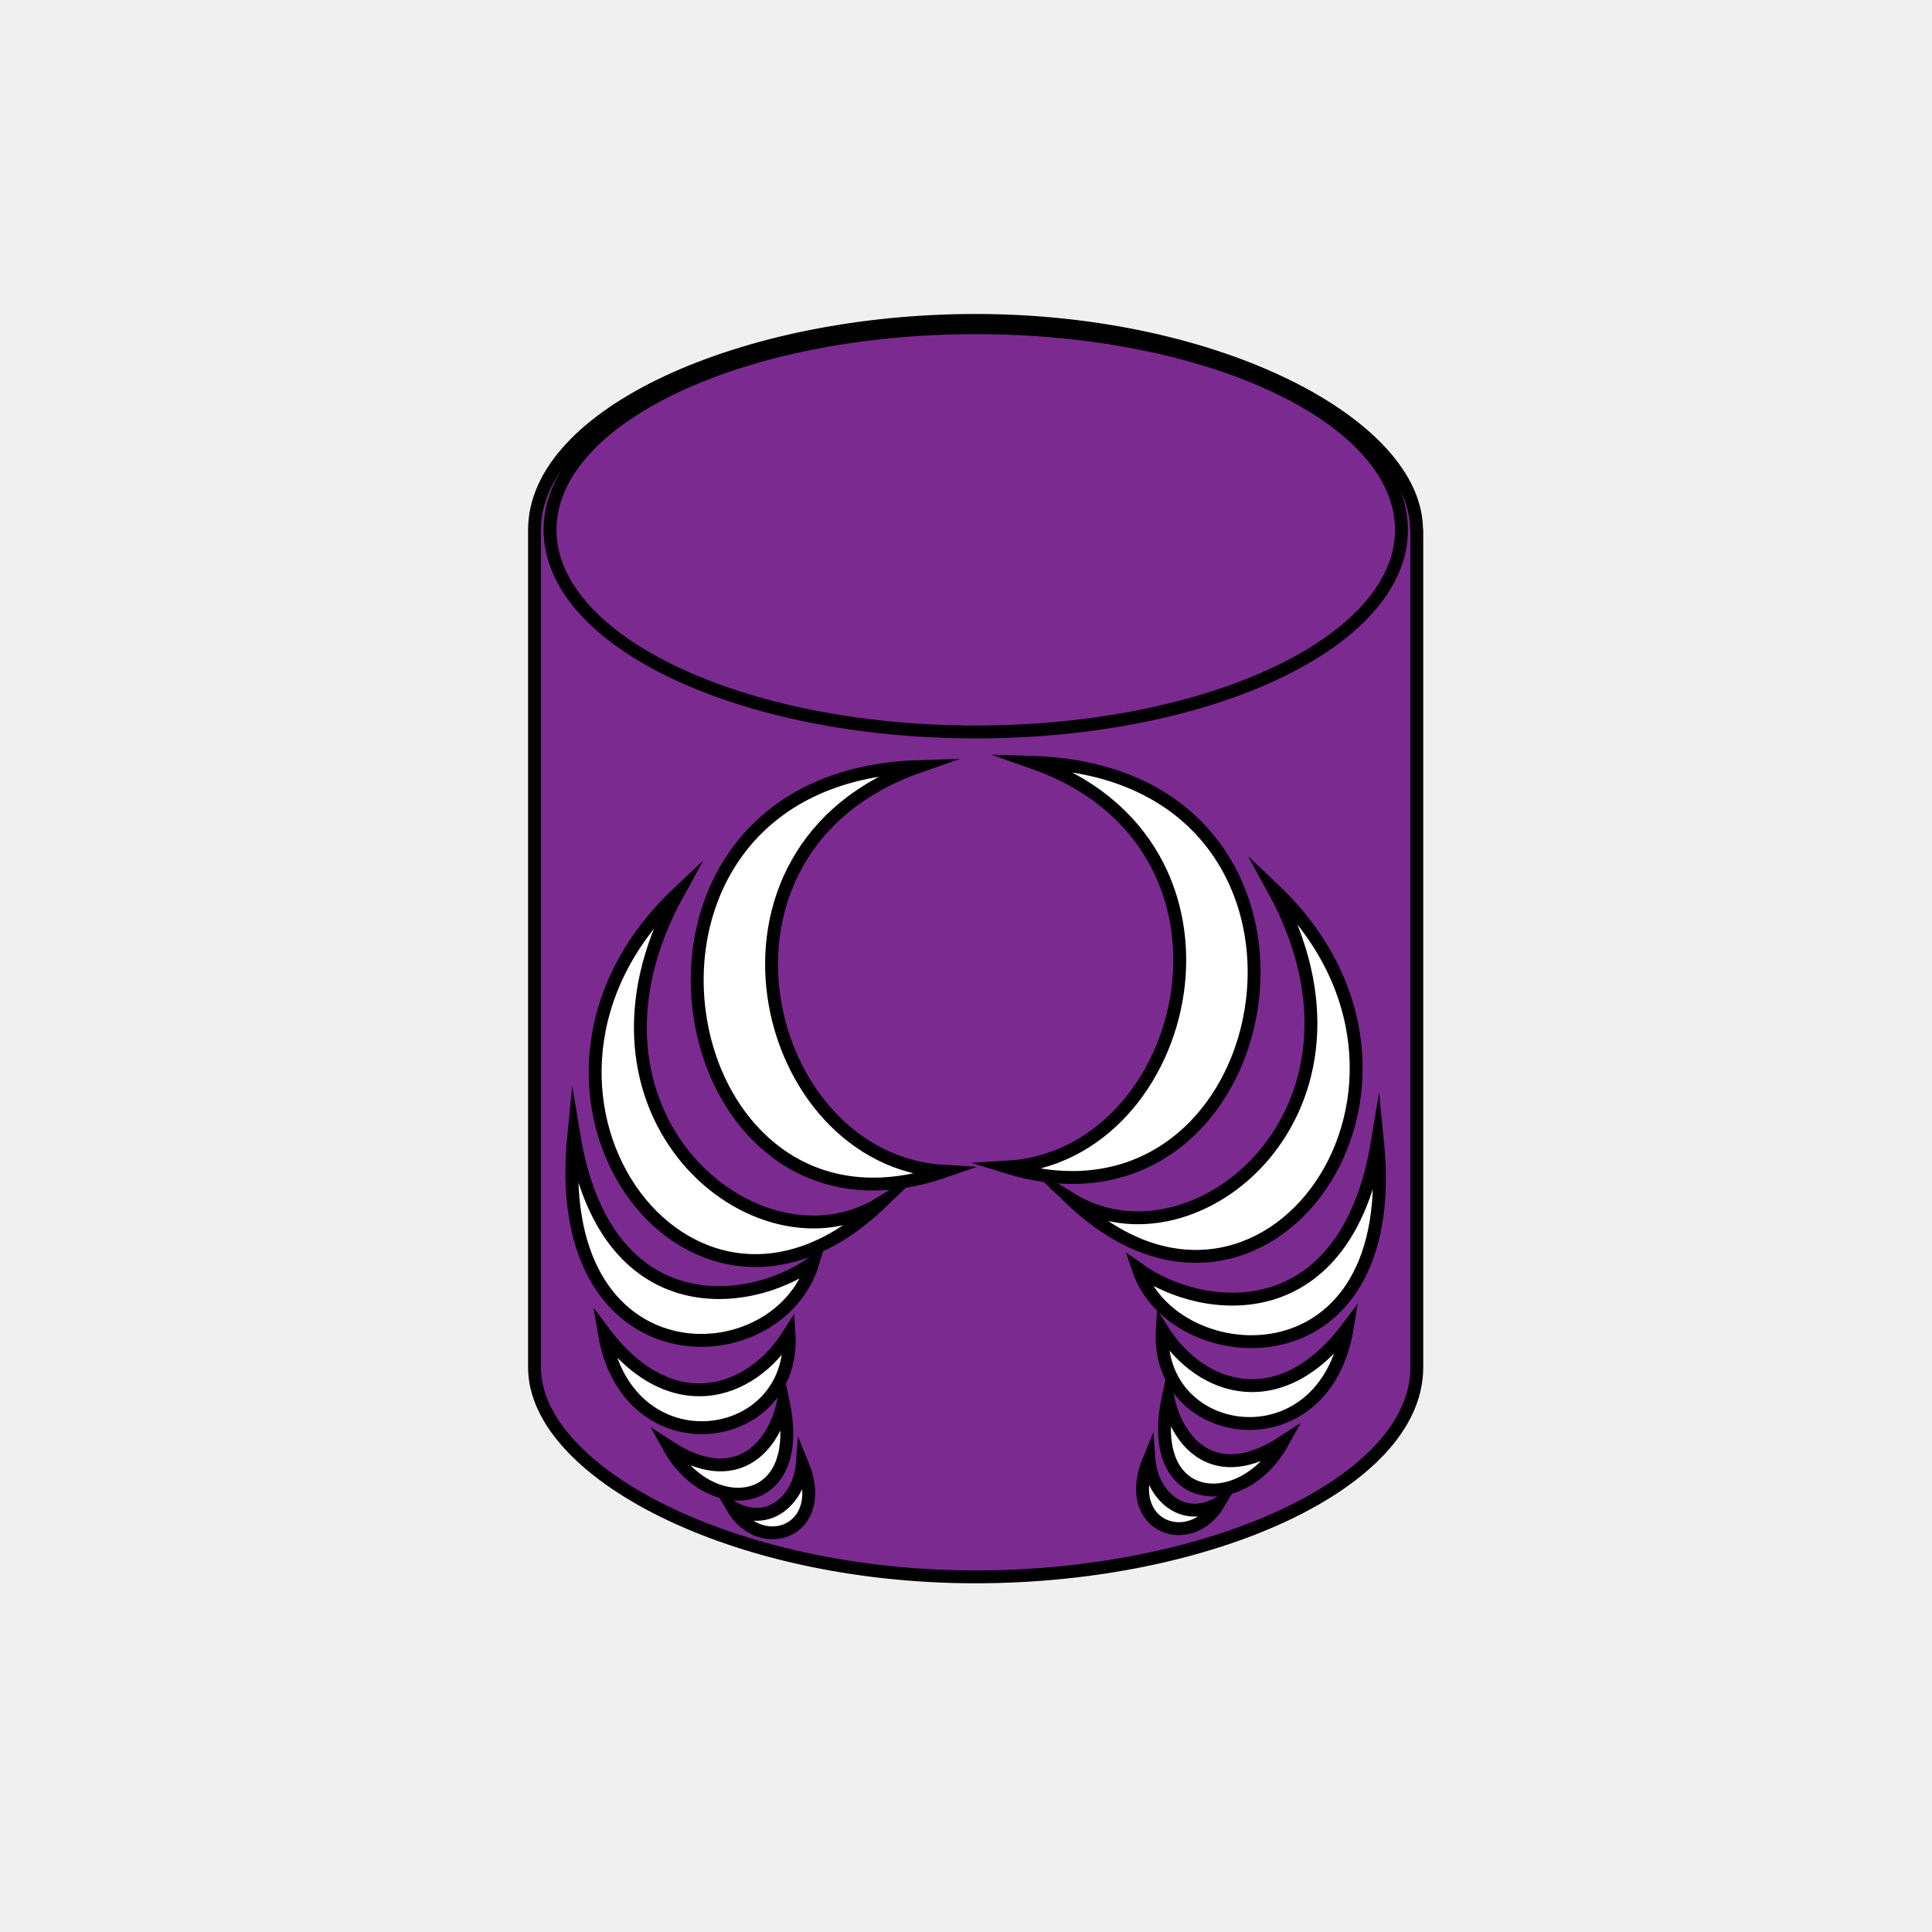
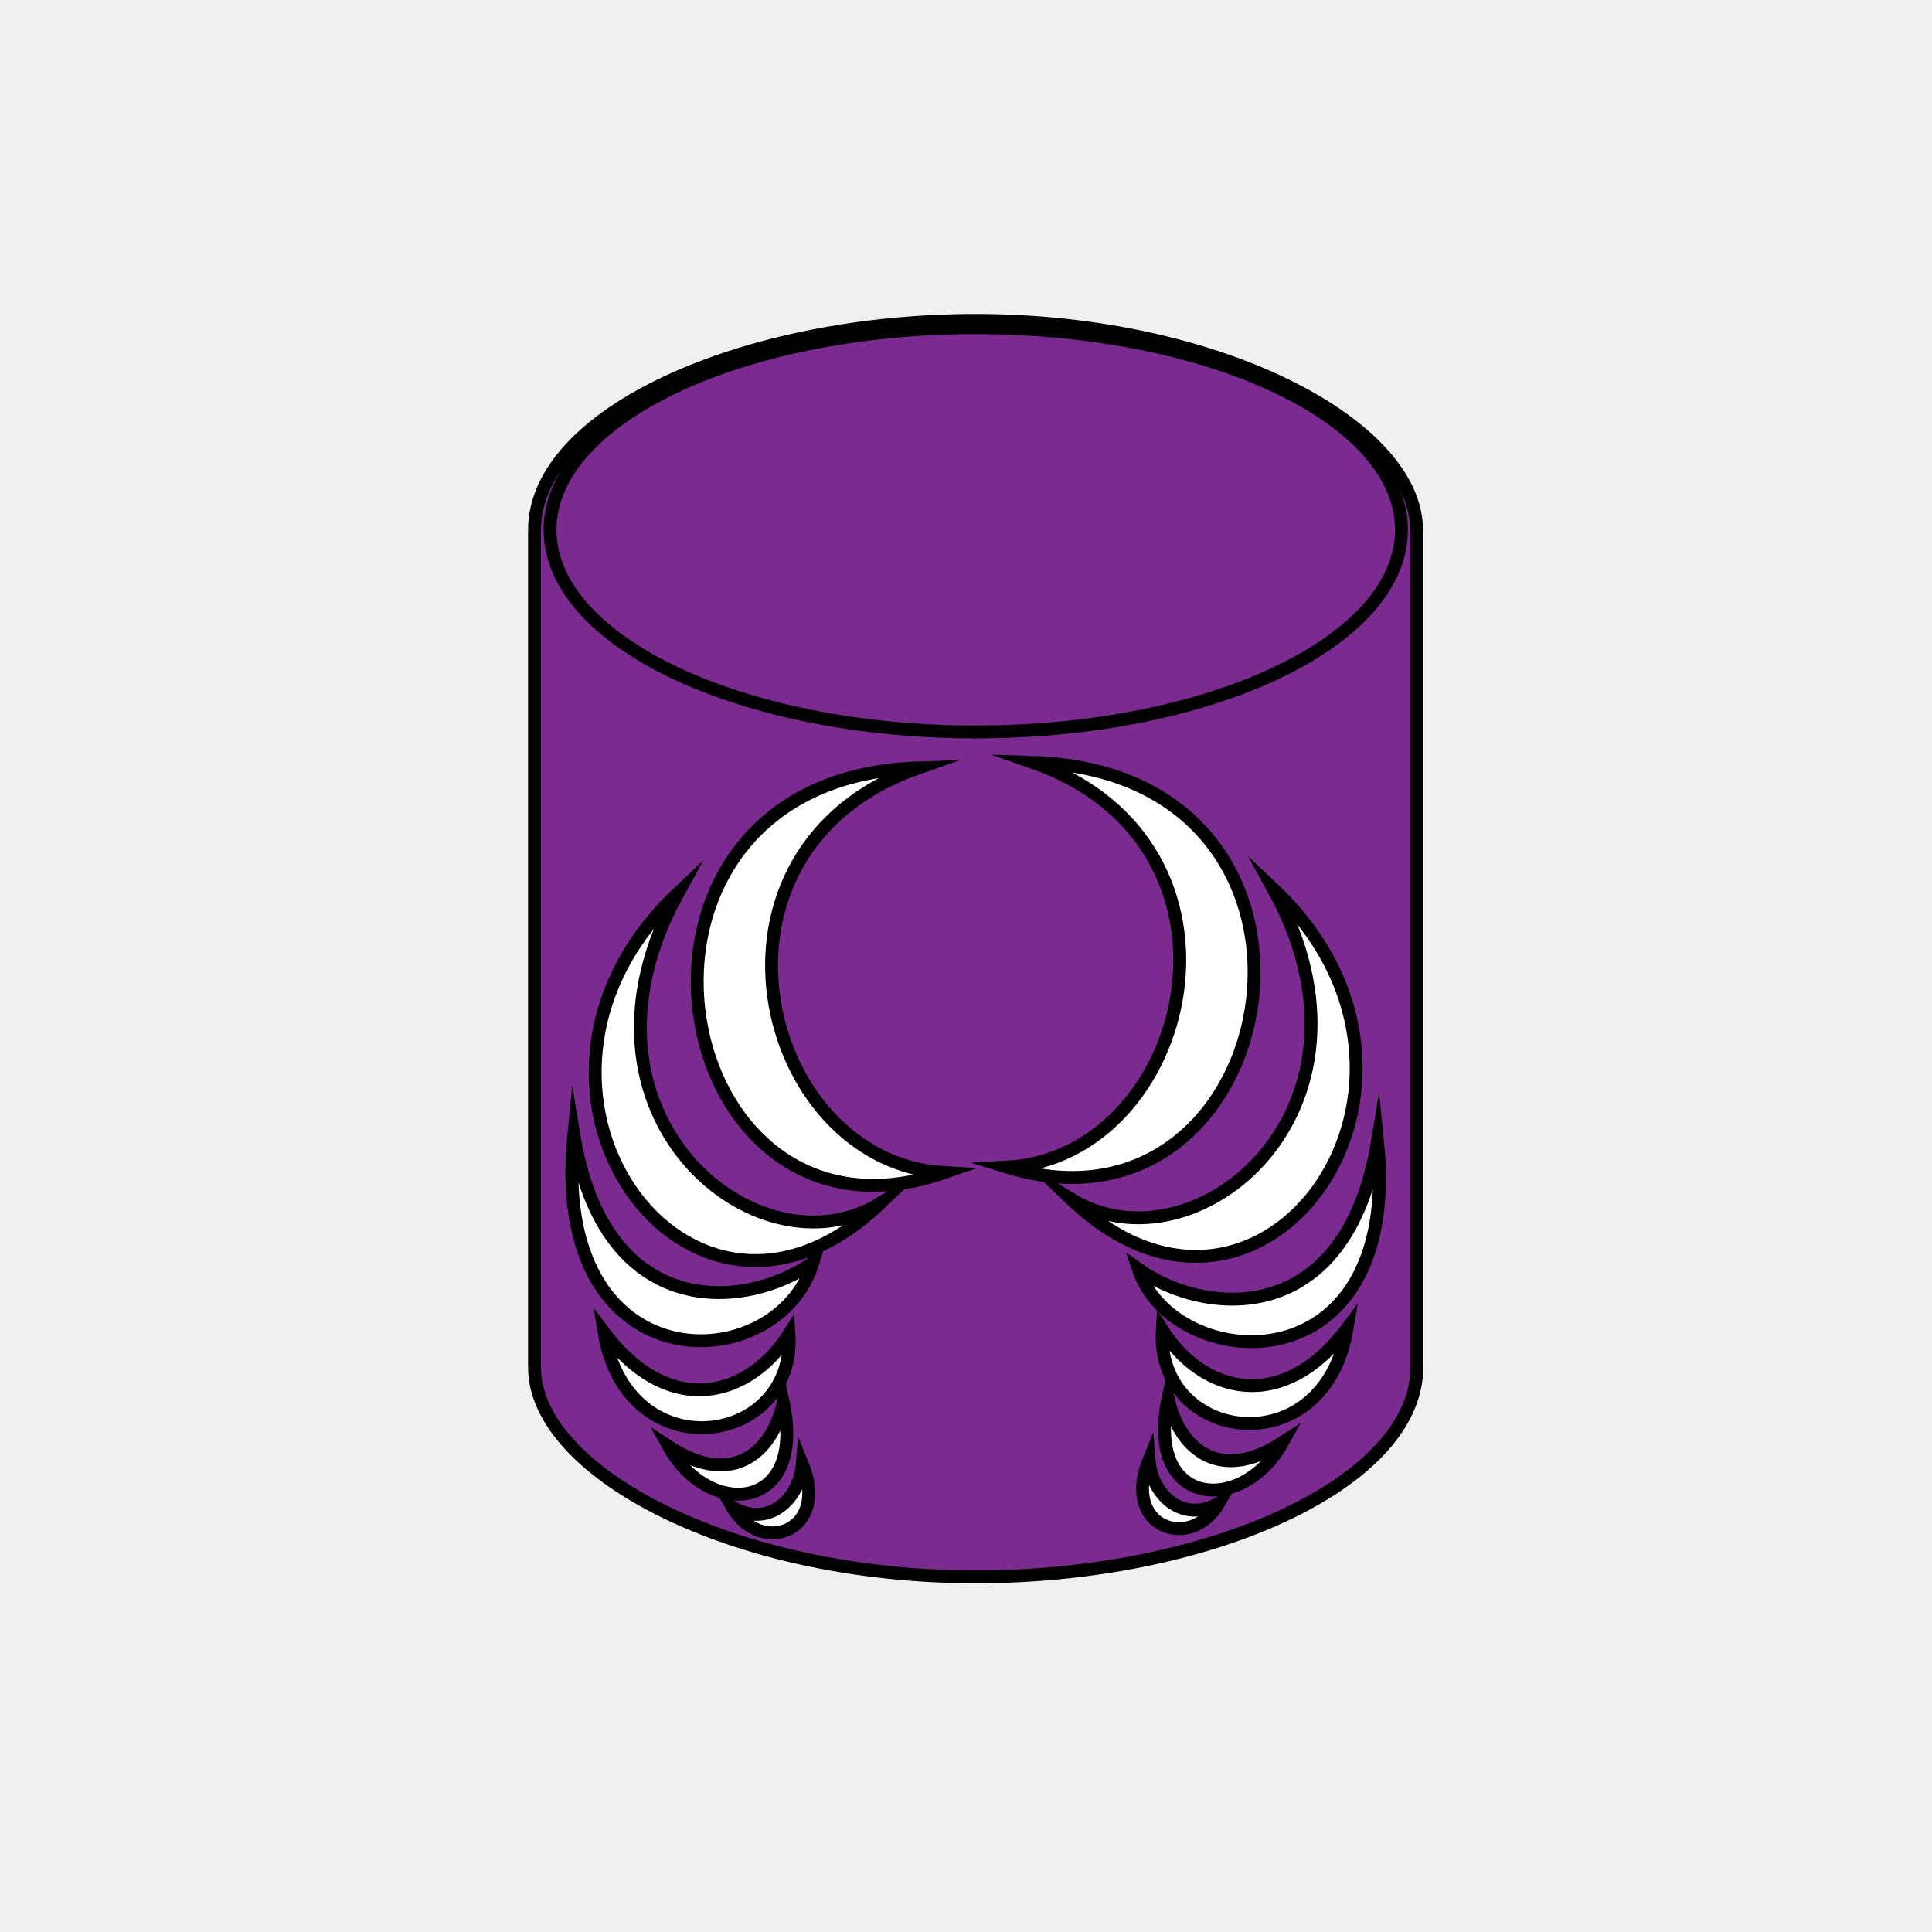
<svg xmlns="http://www.w3.org/2000/svg" width="150" height="150">
  <g>
    <g>
      <path fill="#7B2A90" stroke="#010101" stroke-linecap="round" stroke-linejoin="round" d="m75.75,24.877c-18.1,0 -34.25,7.284 -34.25,16.258v65.033c0,8.107 15.348,16.258 34.25,16.258c18.1,0 34.25,-7.284 34.25,-16.258v-65.033h-0.021c0,-8.107 -15.328,-16.258 -34.229,-16.258z" />
      <path fill="#7B2A90" stroke="#010101" stroke-linecap="round" stroke-linejoin="round" d="m108.811,41.135c0,8.667 -14.799,15.693 -33.054,15.693c-18.254,0 -33.052,-7.026 -33.052,-15.693c0,-8.667 14.798,-15.692 33.052,-15.692c18.255,-0.001 33.054,7.025 33.054,15.692z" />
    </g>
    <g>
      <g>
-         <path fill="#FFFFFF" stroke="#000000" stroke-miterlimit="10" d="m44.548,88.104c2.416,14.643 13.44,13.578 18.571,9.924c-2.736,9.071 -20.525,9.536 -18.571,-9.924z" />
+         <path fill="#FFFFFF" stroke="#000000" stroke-miterlimit="10" d="m44.548,88.104c2.416,14.643 13.44,13.578 18.571,9.924c-2.736,9.071 -20.525,9.636 -18.571,-9.924z" />
        <path fill="#FFFFFF" stroke="#000000" stroke-miterlimit="10" d="m46.907,103.464c5.121,6.788 11.291,4.957 14.353,0.116c0.531,8.739 -12.563,10.636 -14.353,-0.116z" />
        <path fill="#FFFFFF" stroke="#000000" stroke-miterlimit="10" d="m51.923,112.319c5.183,3.373 8.134,0.116 8.891,-3.434c1.805,8.531 -5.783,9.046 -8.891,3.434z" />
        <path fill="#FFFFFF" stroke="#000000" stroke-miterlimit="10" d="m56.854,117.023c2.852,1.645 5.231,-0.669 5.439,-3.367c2.155,5.24 -3.218,7.16 -5.439,3.367z" />
        <path fill="#FFFFFF" stroke="#000000" stroke-miterlimit="10" d="m52.631,69.351c-9.396,17.102 6.124,29.965 15.714,24.075c-14.942,14.275 -31.549,-9.103 -15.714,-24.075z" />
-         <path fill="#FFFFFF" stroke="#000000" stroke-miterlimit="10" d="m71.318,59.516c-18.235,6.384 -12.404,30.597 1.985,31.428c-21.801,7.548 -28.291,-30.59 -1.985,-31.428z" />
+         <path fill="#FFFFFF" stroke="#000000" stroke-miterlimit="10" d="m71.318,59.616c-18.235,6.384 -12.404,30.597 1.985,31.428c-21.801,7.548 -28.291,-30.59 -1.985,-31.428z" />
      </g>
      <g>
        <path fill="#FFFFFF" stroke="#000000" stroke-miterlimit="10" d="m88.381,98.537c5.131,3.654 16.155,4.718 18.571,-9.924c1.953,19.36 -15.835,18.109 -18.571,9.924z" />
        <path fill="#FFFFFF" stroke="#000000" stroke-miterlimit="10" d="m90.239,103.255c3.063,4.84 9.232,6.672 14.353,-0.116c-1.789,10.752 -14.883,8.855 -14.353,0.116z" />
        <path fill="#FFFFFF" stroke="#000000" stroke-miterlimit="10" d="m90.687,108.56c0.756,3.55 3.707,6.807 8.89,3.434c-3.108,5.612 -10.696,5.096 -8.89,-3.434z" />
        <path fill="#FFFFFF" stroke="#000000" stroke-miterlimit="10" d="m89.207,113.331c0.208,2.697 2.587,5.012 5.438,3.367c-2.22,3.793 -7.593,1.873 -5.438,-3.367z" />
-         <path fill="#FFFFFF" stroke="#000000" stroke-miterlimit="10" d="m83.155,93.1c9.59,5.891 25.109,-6.973 15.714,-24.075c15.835,14.973 -0.772,38.35 -15.714,24.075z" />
+         <path fill="#FFFFFF" stroke="#000000" stroke-miterlimit="10" d="m83.155,93.1c9.69,5.891 25.109,-6.973 15.714,-24.075c15.835,14.973 -0.772,38.35 -15.714,24.075z" />
        <path fill="#FFFFFF" stroke="#000000" stroke-miterlimit="10" d="m78.196,90.619c14.39,-0.831 20.221,-25.044 1.986,-31.428c26.305,0.837 19.817,38.108 -1.986,31.428z" />
      </g>
    </g>
  </g>
</svg>
